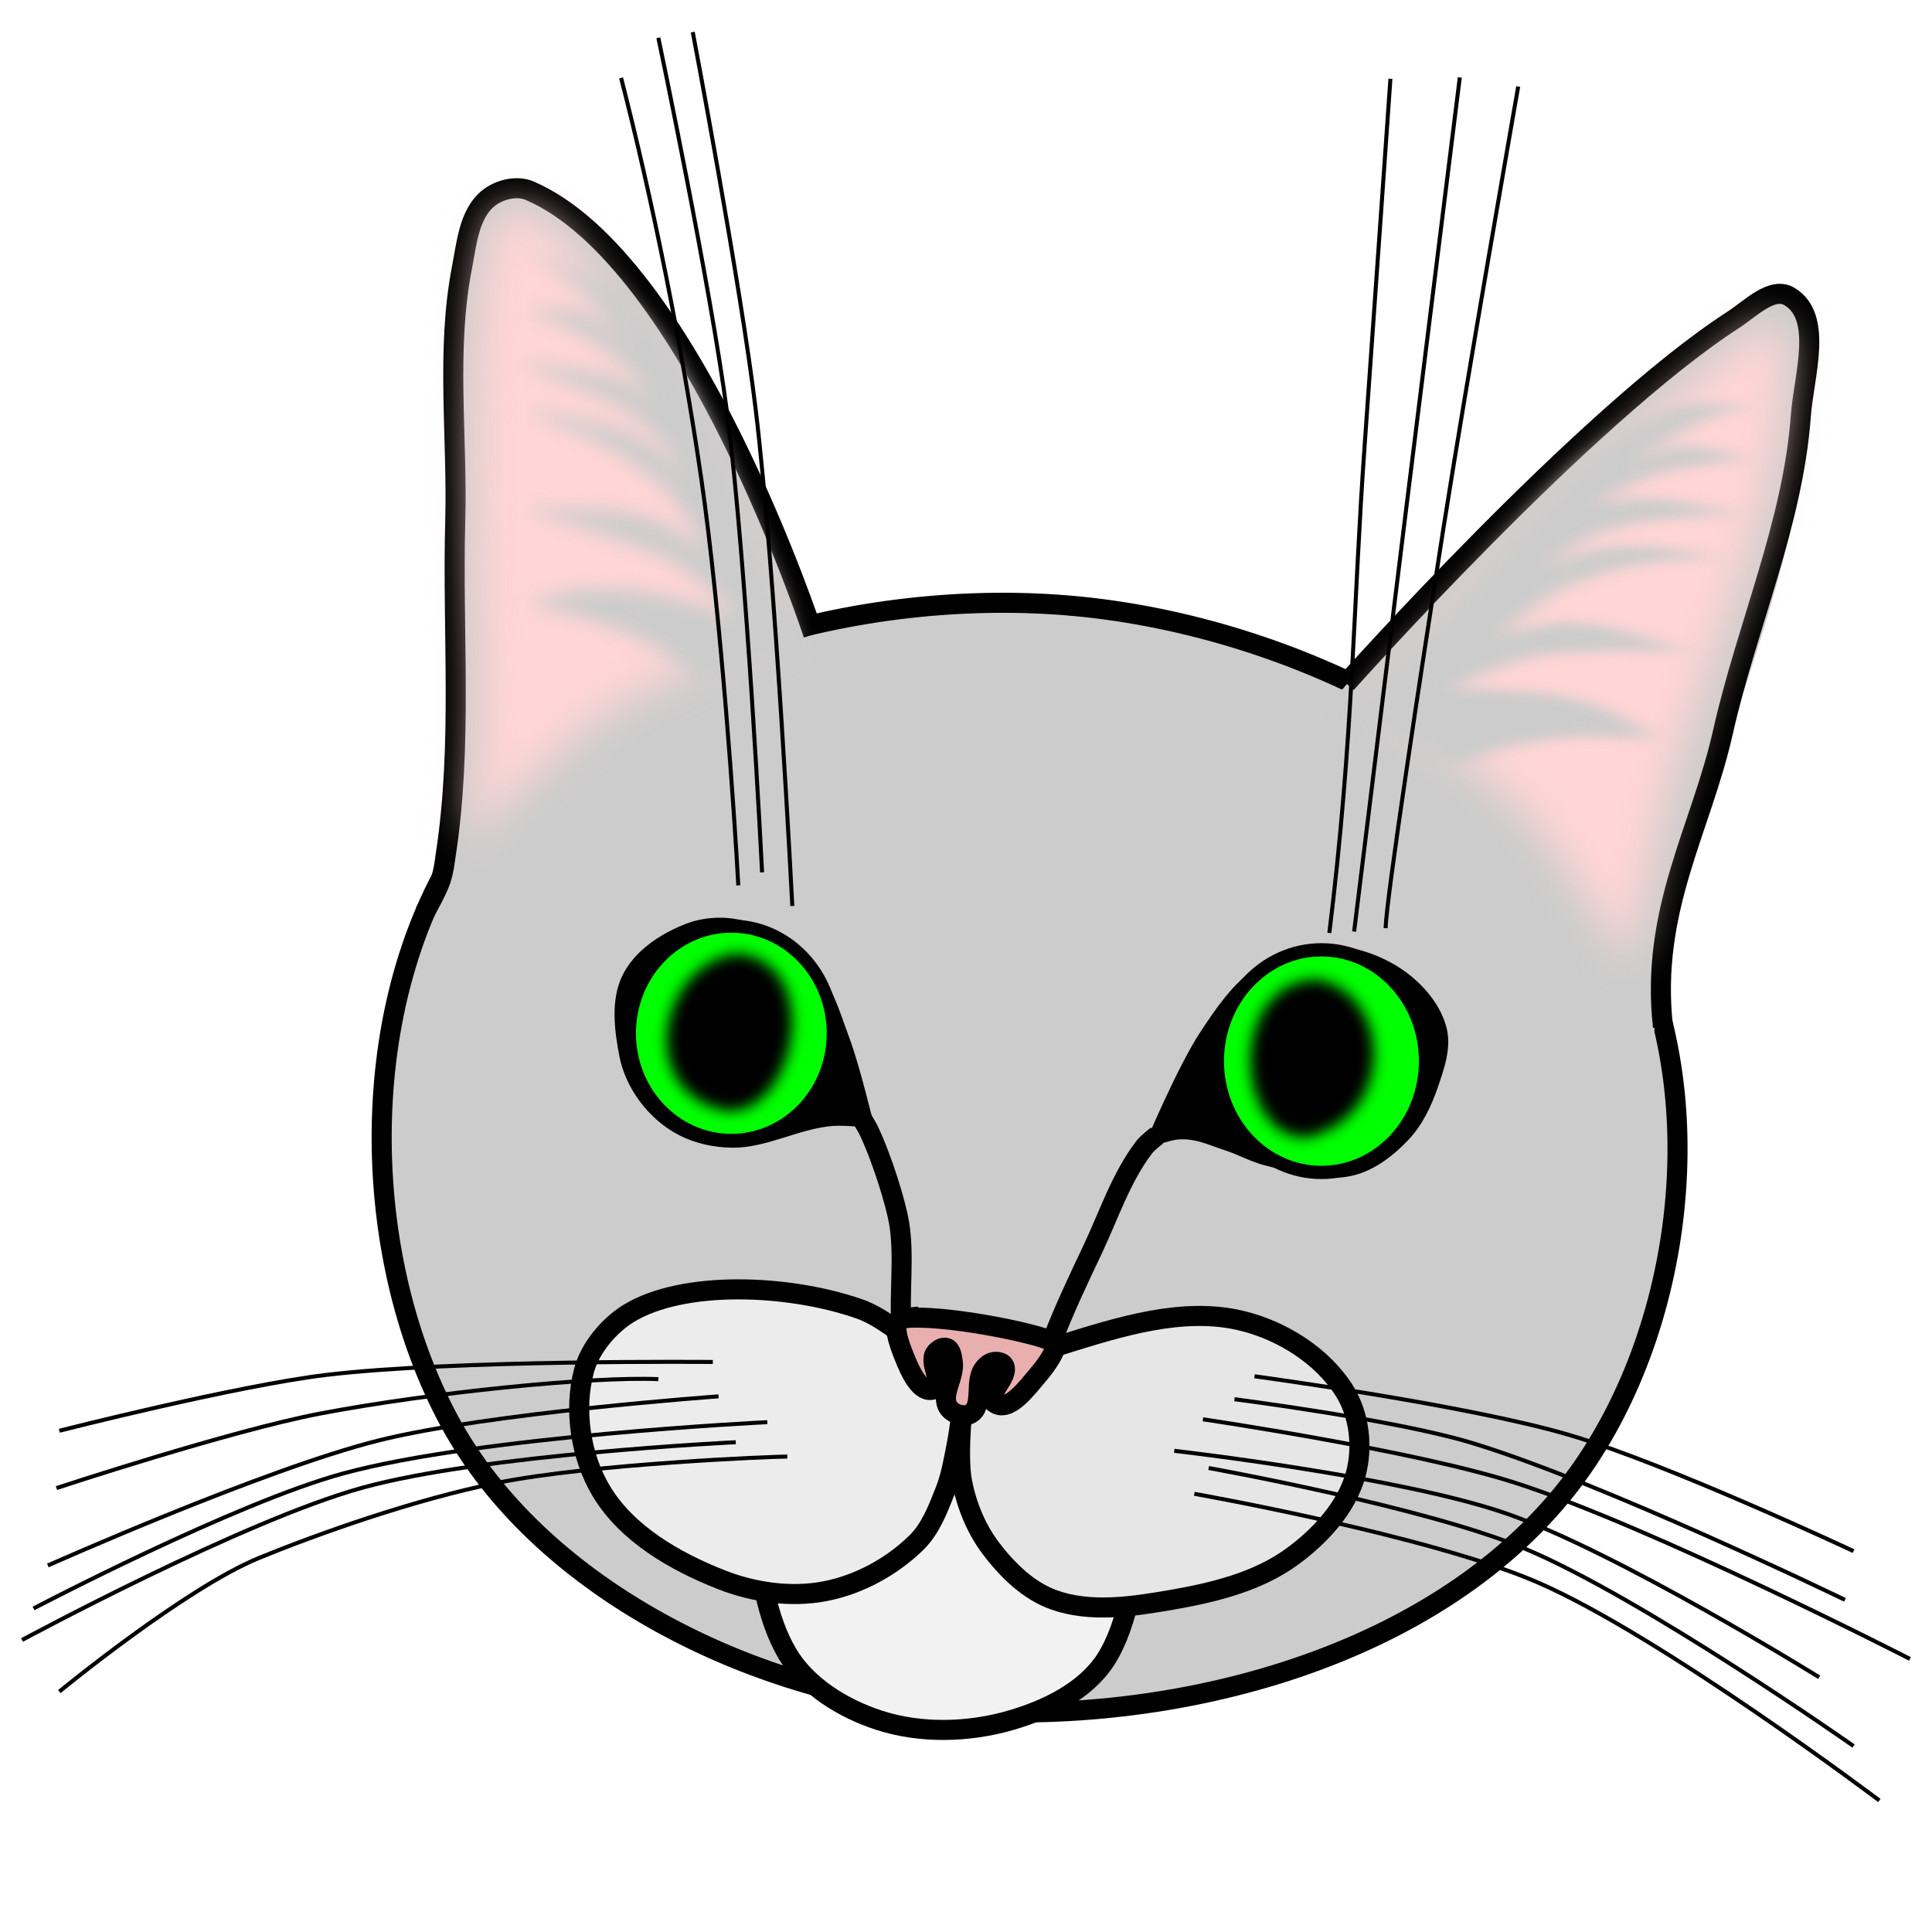
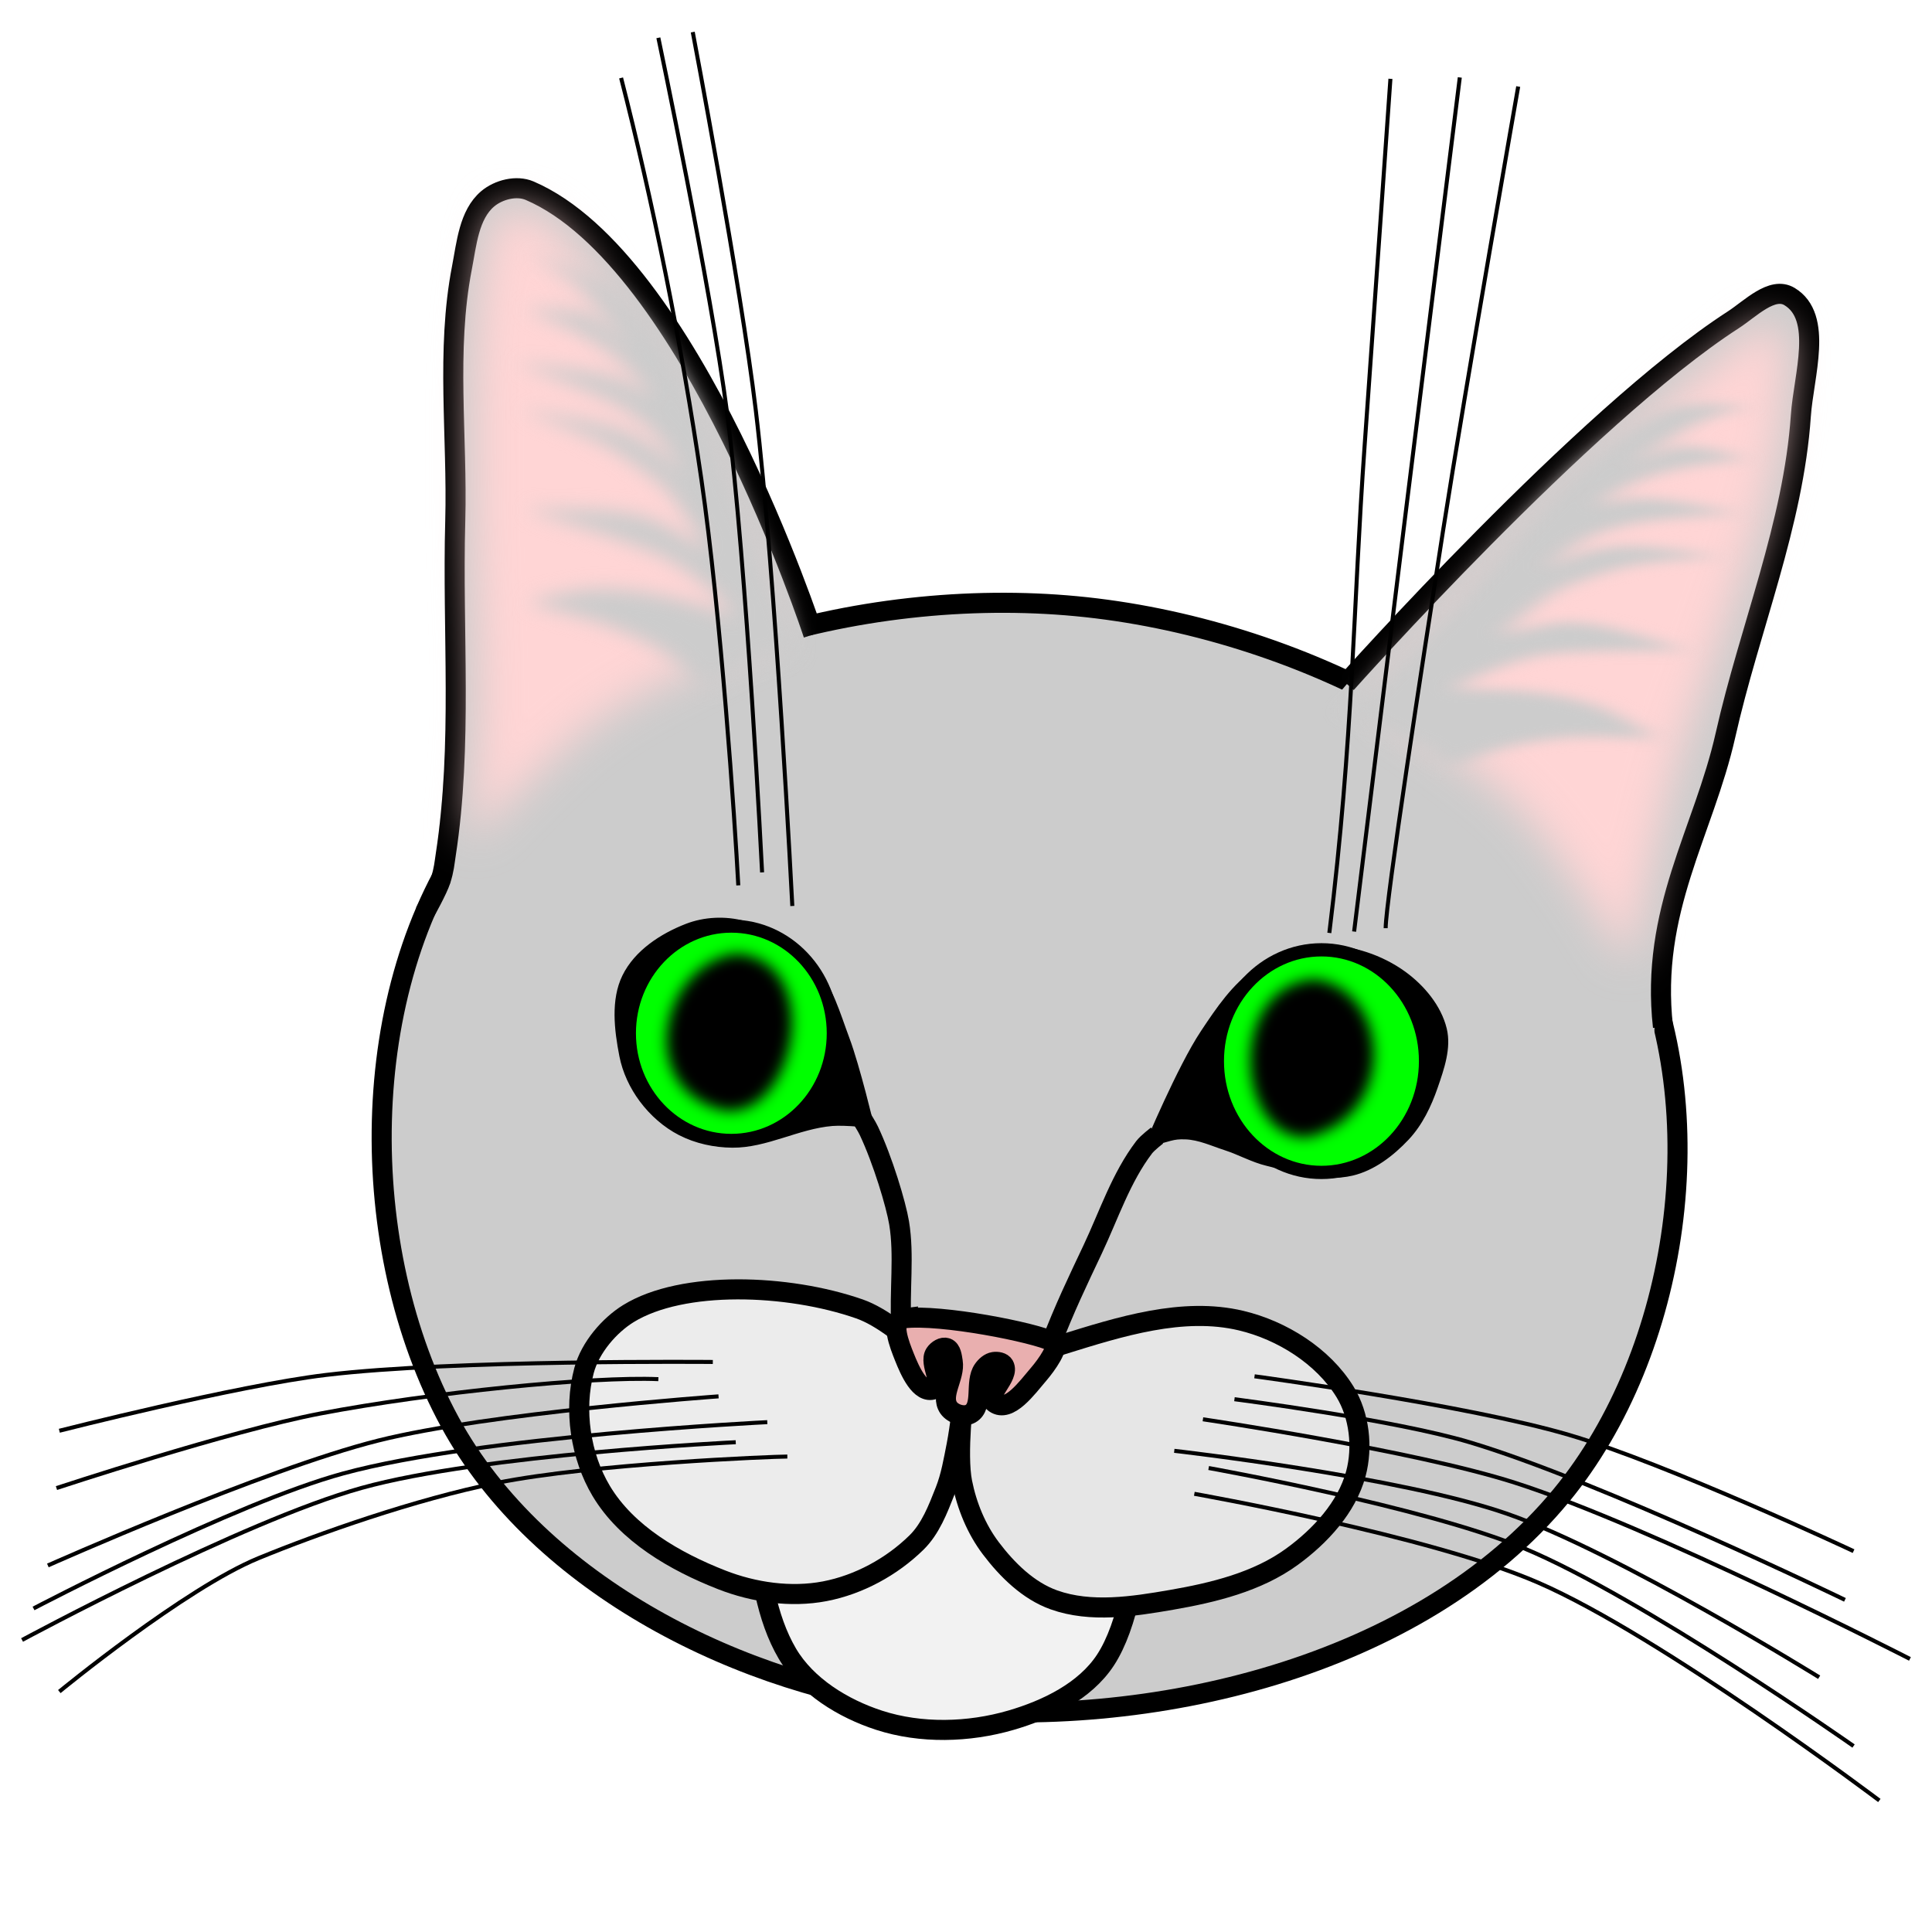
<svg xmlns="http://www.w3.org/2000/svg" width="481.48" height="481.48" id="svg2" version="1.1" style="enable-background:new">
  <defs id="defs4">
    <filter id="filter4031" x="-0.165" width="1.33" y="-0.079" height="1.158" color-interpolation-filters="sRGB">
      <feGaussianBlur stdDeviation="5.172" id="feGaussianBlur4033" />
    </filter>
    <filter color-interpolation-filters="sRGB" id="filter4031-5" x="-0.165" width="1.33" y="-0.079" height="1.158">
      <feGaussianBlur stdDeviation="5.172" id="feGaussianBlur4033-6" />
    </filter>
    <filter id="filter4067" x="-0.14" width="1.281" y="-0.105" height="1.21" color-interpolation-filters="sRGB">
      <feGaussianBlur stdDeviation="1.758" id="feGaussianBlur4069" />
    </filter>
    <filter id="filter4071" x="-0.138" width="1.276" y="-0.106" height="1.212" color-interpolation-filters="sRGB">
      <feGaussianBlur stdDeviation="1.751" id="feGaussianBlur4073" />
    </filter>
    <filter id="filter3815" color-interpolation-filters="sRGB">
      <feGaussianBlur stdDeviation="2.339" id="feGaussianBlur3817" />
    </filter>
    <filter color-interpolation-filters="sRGB" id="filter3815-1">
      <feGaussianBlur stdDeviation="2.339" id="feGaussianBlur3817-5" />
    </filter>
  </defs>
  <g id="layer3" style="display:inline" transform="translate(-138.7857,-77.09647)">
    <path style="fill:#cccccc;stroke:#000000;stroke-width:5;stroke-linecap:butt;stroke-linejoin:miter;stroke-miterlimit:4;stroke-opacity:1;stroke-dasharray:none" d="m 256.336,283.761 c 31.412,-43.354 97.386,-60.642 150.685,-55.592 53.821,5.1 115.427,35.019 138.909,83.715 20.125,41.735 11.451,102.054 -17.988,137.833 -35.274,42.87 -102.711,58.905 -157.908,52.954 -45.98,-4.957 -97.03,-30.504 -119.116,-71.136 -23.54,-43.306 -23.502,-107.858 5.418,-147.773 z" id="path3032" />
  </g>
  <g id="layer2" transform="translate(-138.7857,-77.09647)">
    <path style="fill:#cccccc;fill-opacity:1;stroke:none" d="m 468.398,254.729 c 0,0 59.766,-72.183 98.392,-97.466 5.745,-3.761 13.182,-11.022 19.142,-7.612 7.404,4.235 4.217,16.766 3.903,25.29 -2.128,57.783 -40.356,119.236 -38.999,169.026 z" id="path2987" />
-     <path style="fill:none;stroke:#000000;stroke-width:5;stroke-linecap:butt;stroke-linejoin:miter;stroke-miterlimit:4;stroke-opacity:1;stroke-dasharray:none;display:inline" d="m 474.281,247.408 c 0,0 59.399,-66.658 96.446,-90.597 4.249,-2.746 9.683,-8.422 14.02,-5.816 8.519,5.12 3.562,19.77 2.836,29.683 -1.976,26.989 -13.474,52.428 -19.408,78.83 -5.482,24.389 -18.198,44.436 -14.954,73.487" id="path3969-0" />
+     <path style="fill:none;stroke:#000000;stroke-width:5;stroke-linecap:butt;stroke-linejoin:miter;stroke-miterlimit:4;stroke-opacity:1;stroke-dasharray:none;display:inline" d="m 474.281,247.408 c 0,0 59.399,-66.658 96.446,-90.597 4.249,-2.746 9.683,-8.422 14.02,-5.816 8.519,5.12 3.514,19.767 2.836,29.683 -1.858,27.194 -12.791,52.996 -18.777,79.588 -5.445,24.188 -18.829,43.679 -15.586,72.73" id="path3969-0" />
    <path style="fill:#ffd5d5;fill-opacity:1;stroke:none;display:inline;filter:url(#filter4031-5)" d="m 536.138,325.394 c 0,0 16.271,-27.505 27.274,-38.891 10.108,-10.46 34.85,-26.264 34.85,-26.264 0,0 -55.156,-64.039 -88.893,-88.893 -2.91,-2.144 -6.395,-6.729 -9.596,-5.051 -4.957,2.598 -2.127,11.072 -2.02,16.668 0.162,8.523 2.046,16.965 4.041,25.254 3.064,12.734 7.975,24.952 12.122,37.376 3.776,11.313 8.335,22.374 11.617,33.84 4.326,15.116 10.607,45.962 10.607,45.962 z" id="path4021-7" transform="matrix(-1,0,0,1,1080.863,-8.081221)" />
    <path style="fill:#cccccc;stroke:none;display:inline;filter:url(#filter3815-1)" d="m 523.761,188.126 c -3.06,-2.663 -10.147,-6.718 -10.147,-6.718 0,0 14.12,2.441 19.402,6.81 20.346,16.829 27.305,45.228 39.782,68.498 4.818,8.986 13.531,27.435 13.531,27.435 0,0 -8.211,1.164 -12.272,1.987 -5.198,1.053 -5.41,-1.115 -15.459,3.77 -2.064,-1.756 -7.85,-6.443 -12.158,-9.103 -4.756,-2.937 -9.792,-5.468 -15,-7.5 -6.809,-2.658 -21.071,-6.071 -21.071,-6.071 0,0 10.031,-2.718 15.179,-3.214 3.615,-0.349 7.278,-0.172 10.893,0.179 4.033,0.392 8.019,1.222 11.964,2.143 5.008,1.169 14.821,4.286 14.821,4.286 0,0 -5.111,-4.91 -7.857,-7.143 -2.91,-2.366 -5.834,-4.777 -9.107,-6.607 -4.216,-2.357 -8.855,-3.88 -13.393,-5.536 -7.569,-2.762 -23.036,-7.321 -23.036,-7.321 0,0 15.287,-0.346 22.857,0.536 3.142,0.366 6.329,0.839 9.286,1.964 4.933,1.878 13.75,7.857 13.75,7.857 0,0 -5.842,-9.977 -9.643,-14.286 -1.674,-1.898 -3.708,-3.458 -5.714,-5 -3.469,-2.666 -7.04,-5.249 -10.893,-7.321 -6.532,-3.514 -20.536,-8.571 -20.536,-8.571 0,0 16.367,1.986 24.107,4.643 3.349,1.15 6.549,2.813 9.464,4.821 2.776,1.913 7.5,6.786 7.5,6.786 0,0 -3.583,-6.439 -6.071,-9.107 -2.924,-3.134 -6.473,-5.703 -10.179,-7.857 -8.143,-4.734 -26.071,-10.893 -26.071,-10.893 0,0 16.835,1.102 24.821,3.571 3.739,1.156 10.536,5.179 10.536,5.179 0,0 -4.696,-5.789 -7.5,-8.214 -3.371,-2.916 -7.185,-5.316 -11.071,-7.5 -4.621,-2.597 -14.464,-6.607 -14.464,-6.607 0,0 11.564,-0.311 16.786,1.786 4.607,1.85 11.786,9.107 11.786,9.107 0,0 -9.191,-11.886 -14.821,-16.786 z" id="path3033-6" transform="matrix(-0.9542866,-0.2988931,-0.2988931,0.9542866,1119.105,158.8703)" />
  </g>
  <g id="layer1" style="display:inline" transform="translate(-138.7857,-77.09647)">
    <path style="fill:#cccccc;fill-opacity:1;stroke:none" d="m 246.249,300.378 c 7.965,-58.398 2.12,-88.275 6.674,-132.143 1.494,-14.39 -4.226,-33.459 6.76,-42.872 3.673,-3.147 10.281,-2.384 14.51,-0.036 37.464,20.802 67.699,109.286 67.699,109.286 z" id="path2985" />
    <path style="fill:none;stroke:#000000;stroke-width:5;stroke-linecap:butt;stroke-linejoin:miter;stroke-miterlimit:4;stroke-opacity:1;stroke-dasharray:none;display:inline" d="m 341.493,235.21 c 0,0 -30.502,-93.377 -70.732,-110.597 -3.262,-1.396 -7.742,-0.254 -10.448,2.041 -4.662,3.954 -5.243,11.182 -6.408,17.183 -4.009,20.661 -1.086,42.078 -1.663,63.116 -0.76,27.711 1.863,55.734 -2.367,83.13 -0.346,2.24 -0.421,3.662 -1.258,6.318 -0.766,2.429 -3.955,8.094 -3.955,8.094" id="path3969" />
    <path style="fill:#ffd5d5;fill-opacity:1;stroke:none;filter:url(#filter4031)" d="m 256.074,286.667 c 0,0 19.873,-21.83 31.82,-30.305 13.265,-9.41 43.437,-22.223 43.437,-22.223 0,0 -20.059,-51.119 -35.86,-73.236 -8.582,-12.011 -16.743,-33.679 -31.315,-31.315 -2.23,0.362 -2.341,3.91 -3.03,6.061 -1.977,6.168 -2.461,12.741 -3.03,19.193 -1.511,17.109 -1.019,34.342 -1.01,51.518 0.008,16.334 1.368,32.662 1.01,48.992 -0.229,10.457 -2.02,31.315 -2.02,31.315 z" id="path4021" />
    <path style="fill:#cccccc;stroke:none;filter:url(#filter3815)" d="M 283.214,148.124 C 279.275,144.893 270,140.445 270,140.445 c 0,0 16.475,3.996 22.5,9.464 20.689,18.775 28.682,48.129 39.821,73.75 2.229,5.127 5.357,15.893 5.357,15.893 0,0 -8.119,1.845 -11.964,3.393 -3.878,1.561 -1.023,1.008 -11.071,5.893 -2.064,-1.756 -5.489,-5.789 -8.75,-8.036 -4.603,-3.171 -9.792,-5.468 -15,-7.5 -6.809,-2.658 -21.071,-6.071 -21.071,-6.071 0,0 10.031,-2.718 15.179,-3.214 3.615,-0.349 7.278,-0.172 10.893,0.179 4.033,0.392 8.019,1.222 11.964,2.143 5.008,1.169 14.821,4.286 14.821,4.286 0,0 -5.111,-4.91 -7.857,-7.143 -2.91,-2.366 -5.834,-4.777 -9.107,-6.607 -4.216,-2.357 -8.855,-3.88 -13.393,-5.536 -7.569,-2.762 -23.036,-7.321 -23.036,-7.321 0,0 15.287,-0.346 22.857,0.536 3.142,0.366 6.329,0.839 9.286,1.964 4.933,1.878 13.75,7.857 13.75,7.857 0,0 -5.842,-9.977 -9.643,-14.286 -1.674,-1.898 -3.708,-3.458 -5.714,-5 -3.469,-2.666 -7.04,-5.249 -10.893,-7.321 -6.532,-3.514 -20.536,-8.571 -20.536,-8.571 0,0 16.367,1.986 24.107,4.643 3.349,1.15 6.549,2.813 9.464,4.821 2.776,1.913 7.5,6.786 7.5,6.786 0,0 -3.583,-6.439 -6.071,-9.107 -2.924,-3.134 -6.473,-5.703 -10.179,-7.857 -8.143,-4.734 -26.071,-10.893 -26.071,-10.893 0,0 16.835,1.102 24.821,3.571 3.739,1.156 10.536,5.179 10.536,5.179 0,0 -4.696,-5.789 -7.5,-8.214 -3.371,-2.916 -7.185,-5.316 -11.071,-7.5 -4.621,-2.597 -14.464,-6.607 -14.464,-6.607 0,0 11.564,-0.311 16.786,1.786 4.607,1.85 11.786,9.107 11.786,9.107 0,0 -9.05,-12.052 -14.821,-16.786 z" id="path3033" />
  </g>
  <g id="layer4" transform="translate(-138.7857,-77.09647)">
    <path style="fill:none;stroke:#000000;stroke-width:5;stroke-linecap:butt;stroke-linejoin:miter;stroke-miterlimit:4;stroke-opacity:1;stroke-dasharray:none" d="m 351.071,352.231 c 0,0 3.122,4.296 4.251,6.682 3.444,7.282 6.769,18.322 7.534,22.961 1.341,8.125 0.044,16.564 0.536,26.206 0.077,1.507 -0.512,0.745 1.102,0.075 4.319,-1.793 30.041,-0.806 35.967,4.416 3.701,-9.64 6.885,-16.174 10.635,-24.12 4.05,-8.58 7.065,-17.865 12.806,-25.418 0.883,-1.162 3.24,-2.944 3.24,-2.944" id="path3035" />
    <path style="fill:#f2f2f2;stroke:#000000;stroke-width:5;stroke-linecap:butt;stroke-linejoin:miter;stroke-miterlimit:4;stroke-opacity:1;stroke-dasharray:none" d="m 335,489.195 c 4.783,8.113 13.9,13.697 22.857,16.607 10.416,3.385 22.342,3.062 32.857,0 8.942,-2.604 18.468,-7.209 23.571,-15 11.357,-17.339 9.643,-61.429 9.643,-61.429 0,0 -79.714,-0.682 -96.486,-1.362 0.025,13.051 -2.878,43.481 7.558,61.184 z" id="path3043" />
    <path style="fill:#e6e6e6;stroke:#000000;stroke-width:5;stroke-linecap:butt;stroke-linejoin:miter;stroke-miterlimit:4;stroke-opacity:1;stroke-dasharray:none" d="m 378.571,446.517 c 1.159,5.858 3.54,11.666 7.143,16.429 4.083,5.398 9.34,10.582 15.714,12.857 9.194,3.282 19.667,1.666 29.286,0 10.463,-1.812 21.41,-4.471 30,-10.714 7.051,-5.124 13.703,-12.29 15.967,-20.707 1.783,-6.63 0.893,-14.567 -2.699,-20.418 -5.473,-8.915 -15.706,-15.322 -25.881,-17.749 -14.56,-3.473 -30.215,1.503 -44.51,5.944 -8.779,2.728 -24.593,12.484 -24.593,12.484 0,0 -1.842,14.721 -0.427,21.875 z" id="path3041" />
    <path style="fill:#ececec;stroke:#000000;stroke-width:5;stroke-linecap:butt;stroke-linejoin:miter;stroke-miterlimit:4;stroke-opacity:1;stroke-dasharray:none" d="m 377.186,437.231 c -0.757,3.853 -1.415,7.776 -2.857,11.429 -1.8,4.56 -3.644,9.423 -7.143,12.857 -6.157,6.043 -14.383,10.523 -22.857,12.143 -8.471,1.619 -17.684,0.288 -25.714,-2.857 -11.573,-4.532 -23.627,-11.472 -30,-22.143 -5.18,-8.672 -6.882,-20.238 -4.286,-30 1.542,-5.798 6.382,-11.315 11.061,-14.199 13.484,-8.312 39.714,-7.402 57.595,-1.158 11.277,3.938 26,21.425 26,21.425 0,0 -0.987,8.371 -1.799,12.503 z" id="path3039" />
    <path style="fill:#e9afaf;stroke:#000000;stroke-width:5;stroke-linecap:butt;stroke-linejoin:miter;stroke-miterlimit:4;stroke-opacity:1;stroke-dasharray:none" d="m 363.99,405.629 c -3.543,0.421 -0.991,6.704 0.209,9.712 1.336,3.346 3.889,9.23 7.273,7.995 2.794,-1.02 -1.294,-6.432 0.339,-8.918 0.587,-0.894 1.89,-1.754 2.893,-1.385 1.164,0.428 1.31,2.175 1.515,3.398 0.637,3.803 -3.216,8.36 -1.01,11.523 1.071,1.535 3.786,2.388 5.418,1.472 3.332,-1.871 0.998,-7.884 3.196,-11.01 0.617,-0.878 1.545,-1.724 2.605,-1.89 0.887,-0.14 2.126,0.051 2.561,0.837 1.562,2.816 -4.944,7.518 -2.316,9.38 3.569,2.528 8.126,-3.874 10.974,-7.194 1.915,-2.233 5.435,-7.113 3.658,-8.03 -4.554,-2.35 -28.049,-6.988 -37.316,-5.888 z" id="path3037" />
  </g>
  <g id="layer6" transform="translate(-138.7857,-77.09647)">
    <path style="fill:#000000;stroke:#000000;stroke-width:0.881px;stroke-linecap:butt;stroke-linejoin:miter;stroke-opacity:1" d="m 438.457,334.275 c 3.795,-5.699 7.797,-11.683 13.467,-15.48 4.95,-3.316 10.964,-5.661 16.912,-5.687 6.983,-0.029 14.261,2.406 19.912,6.509 4.643,3.371 8.797,8.325 10.153,13.901 1.158,4.763 -0.655,9.898 -2.253,14.532 -1.589,4.609 -3.801,9.213 -7.143,12.763 -3.741,3.974 -8.462,7.614 -13.78,8.846 -6.942,1.608 -14.308,-0.795 -21.236,-2.464 -3.594,-0.866 -6.871,-2.744 -10.389,-3.88 -3.261,-1.053 -6.492,-2.601 -9.914,-2.715 -3.304,-0.111 -3.477,0.469 -9.722,1.975 0,0 8.166,-19.549 13.992,-28.299 z" id="path3081" />
    <path style="fill:#000000;stroke:#000000;stroke-width:0.848px;stroke-linecap:butt;stroke-linejoin:miter;stroke-opacity:1" d="m 350.042,335.854 c -2.296,-6.131 -4.147,-12.843 -8.385,-17.689 -4.616,-5.279 -10.873,-9.395 -17.474,-11.159 -4.635,-1.239 -9.841,-1.012 -14.329,0.728 -6.152,2.386 -12.569,6.517 -15.574,12.66 -2.878,5.885 -1.987,13.364 -0.72,19.849 0.78,3.996 2.603,7.84 4.991,11.05 2.569,3.453 5.927,6.411 9.672,8.328 4.018,2.057 8.612,3.033 13.079,3.071 8.473,0.071 16.449,-4.713 24.896,-5.408 3.335,-0.274 10.025,0.501 10.025,0.501 0,0 -3.522,-14.838 -6.179,-21.931 z" id="path3101" />
  </g>
  <g id="layer7" transform="translate(-138.7857,-77.09647)">
    <path style="fill:#00ff00;fill-opacity:1;stroke:#000000;stroke-width:4;stroke-linecap:square;stroke-linejoin:round;stroke-miterlimit:4;stroke-opacity:1;stroke-dasharray:none" id="path3150" d="m 348.214,358.076 c 0,18.146 -14.711,32.857 -32.857,32.857 -18.146,0 -32.857,-14.711 -32.857,-32.857 0,-18.146 14.711,-32.857 32.857,-32.857 18.146,0 32.857,14.711 32.857,32.857 z" transform="matrix(0.770472,0,0,0.8123714,78.07211,43.70902)" />
    <path style="fill:#000000;stroke:#000000;stroke-width:0.729px;stroke-linecap:butt;stroke-linejoin:miter;stroke-opacity:1;filter:url(#filter4071)" d="m 322.311,315.093 c 21.822,1.623 14.377,40.244 -2.86,38.436 -22.587,-5.159 -15.521,-35.956 2.86,-38.436 z" id="path3106-1" />
    <path style="fill:#00ff00;fill-opacity:1;stroke:#000000;stroke-width:4;stroke-linecap:square;stroke-linejoin:round;stroke-miterlimit:4;stroke-opacity:1;stroke-dasharray:none" id="path3150-5" d="m 347.033,358.076 c 0,18.554 -14.182,33.596 -31.676,33.596 -17.494,0 -31.676,-15.041 -31.676,-33.596 0,-18.554 14.182,-33.596 31.676,-33.596 17.494,0 31.676,15.041 31.676,33.596 z" transform="matrix(0.8185021,0,0,0.825667,209.9881,45.88891)" />
    <path style="fill:#000000;stroke:#000000;stroke-width:0.729px;stroke-linecap:butt;stroke-linejoin:miter;stroke-opacity:1;filter:url(#filter4067)" d="m 466.435,321.481 c -21.822,1.623 -19.273,39.068 -2.035,38.688 22.587,-5.159 20.416,-36.208 2.035,-38.688 z" id="path3106-1-8" />
  </g>
  <g id="layer5" transform="translate(-138.7857,-77.09647)">
    <path style="fill:none;stroke:#000000;stroke-width:1px;stroke-linecap:butt;stroke-linejoin:miter;stroke-opacity:1" d="m 451.429,420.088 c 0,0 52.899,7.109 78.404,14.611 24.486,7.202 70.882,28.961 70.882,28.961" id="path3046" />
    <path style="fill:none;stroke:#000000;stroke-width:1px;stroke-linecap:butt;stroke-linejoin:miter;stroke-opacity:1" d="m 438.571,430.802 c 0,0 52.55,7.734 77.729,15.801 34.226,10.965 98.469,43.918 98.469,43.918" id="path3048" />
    <path style="fill:none;stroke:#000000;stroke-width:1px;stroke-linecap:butt;stroke-linejoin:miter;stroke-opacity:1" d="m 440,442.945 c 0,0 53.625,9.604 78.571,20 29.475,12.283 82.143,49.286 82.143,49.286" id="path3050" />
    <path style="fill:none;stroke:#000000;stroke-width:1px;stroke-linecap:butt;stroke-linejoin:miter;stroke-opacity:1" d="m 431.429,438.659 c 0,0 56.32,6.431 82.875,15.663 27.665,9.619 77.839,40.765 77.839,40.765" id="path3052" />
    <path style="fill:none;stroke:#000000;stroke-width:1px;stroke-linecap:butt;stroke-linejoin:miter;stroke-opacity:1" d="m 436.429,449.374 c 0,0 58.657,10.364 85.714,22.143 30.825,13.419 85,54.286 85,54.286" id="path3054" />
    <path style="fill:none;stroke:#000000;stroke-width:1px;stroke-linecap:butt;stroke-linejoin:miter;stroke-opacity:1" d="m 446.429,425.802 c 0,0 39.548,5.054 58.571,10.714 32.423,9.648 93.571,39.286 93.571,39.286" id="path3056" />
    <path style="fill:none;stroke:#000000;stroke-width:1px;stroke-linecap:butt;stroke-linejoin:miter;stroke-opacity:1" d="m 316.429,416.517 c 0,0 -64.519,-0.611 -96.458,3.24 -22.45,2.707 -66.399,13.903 -66.399,13.903" id="path3058" />
    <path style="fill:none;stroke:#000000;stroke-width:1px;stroke-linecap:butt;stroke-linejoin:miter;stroke-opacity:1" d="m 317.857,425.088 c 0,0 -57.148,4.088 -84.798,11.01 -28.466,7.126 -82.345,31.133 -82.345,31.133" id="path3060" />
    <path style="fill:none;stroke:#000000;stroke-width:1px;stroke-linecap:butt;stroke-linejoin:miter;stroke-opacity:1" d="m 335,440.088 c -3.663,0 -48.591,1.793 -72.325,6.556 -20.367,4.087 -44.578,12.652 -59.429,18.755 -18.432,7.574 -49.674,33.261 -49.674,33.261" id="path3062" />
    <path style="fill:none;stroke:#000000;stroke-width:1px;stroke-linecap:butt;stroke-linejoin:miter;stroke-opacity:1" d="m 322.143,436.517 c 0,0 -63.079,3.001 -93.247,11.393 -29.772,8.282 -84.61,37.893 -84.61,37.893" id="path3064" />
    <path style="fill:none;stroke:#000000;stroke-width:1px;stroke-linecap:butt;stroke-linejoin:miter;stroke-opacity:1" d="m 302.857,420.802 c -16.429,-0.714 -56.545,3.283 -84.286,8.571 -22.36,4.263 -65.714,18.571 -65.714,18.571" id="path3066" />
    <path style="fill:none;stroke:#000000;stroke-width:1px;stroke-linecap:butt;stroke-linejoin:miter;stroke-opacity:1" d="m 330,431.517 c 0,0 -71.431,3.461 -105.664,12.778 -27.085,7.371 -77.194,33.651 -77.194,33.651" id="path3068" />
    <path style="fill:none;stroke:#000000;stroke-width:1px;stroke-linecap:butt;stroke-linejoin:miter;stroke-opacity:1" d="m 328.709,294.504 c 0,0 -3.804,-76.483 -8.709,-114.416 -4.066,-31.448 -17.143,-93.571 -17.143,-93.571" id="path3070" />
    <path style="fill:none;stroke:#000000;stroke-width:1px;stroke-linecap:butt;stroke-linejoin:miter;stroke-opacity:1" d="m 336.242,302.881 c 0,0 -4.184,-82.52 -9.099,-123.507 -3.793,-31.635 -15.714,-94.286 -15.714,-94.286" id="path3072" />
    <path style="fill:none;stroke:#000000;stroke-width:1px;stroke-linecap:butt;stroke-linejoin:miter;stroke-opacity:1" d="m 470.072,309.598 c 6.013,-48.844 5.906,-80.949 8.796,-121.429 2.175,-30.474 6.429,-91.429 6.429,-91.429" id="path3074" />
    <path style="fill:none;stroke:#000000;stroke-width:1px;stroke-linecap:butt;stroke-linejoin:miter;stroke-opacity:1" d="m 322.778,297.743 c -0.837,-15.967 -4.343,-67.696 -9.206,-101.227 -4.88,-33.641 -12.254,-69.814 -20,-100" id="path3076" />
    <path style="fill:none;stroke:#000000;stroke-width:1px;stroke-linecap:butt;stroke-linejoin:miter;stroke-opacity:1" d="m 484.112,308.414 c 0,-6.429 9.125,-66.034 14.286,-98.96 5.8,-37.005 18.745,-110.795 18.745,-110.795" id="path3078" />
    <path style="fill:none;stroke:#000000;stroke-width:1px;stroke-linecap:butt;stroke-linejoin:miter;stroke-opacity:1" d="m 476.251,309.252 c 6.013,-48.844 8.537,-69.506 12.836,-104.256 4.479,-36.203 13.5,-108.601 13.5,-108.601" id="path3074-8" />
  </g>
</svg>
